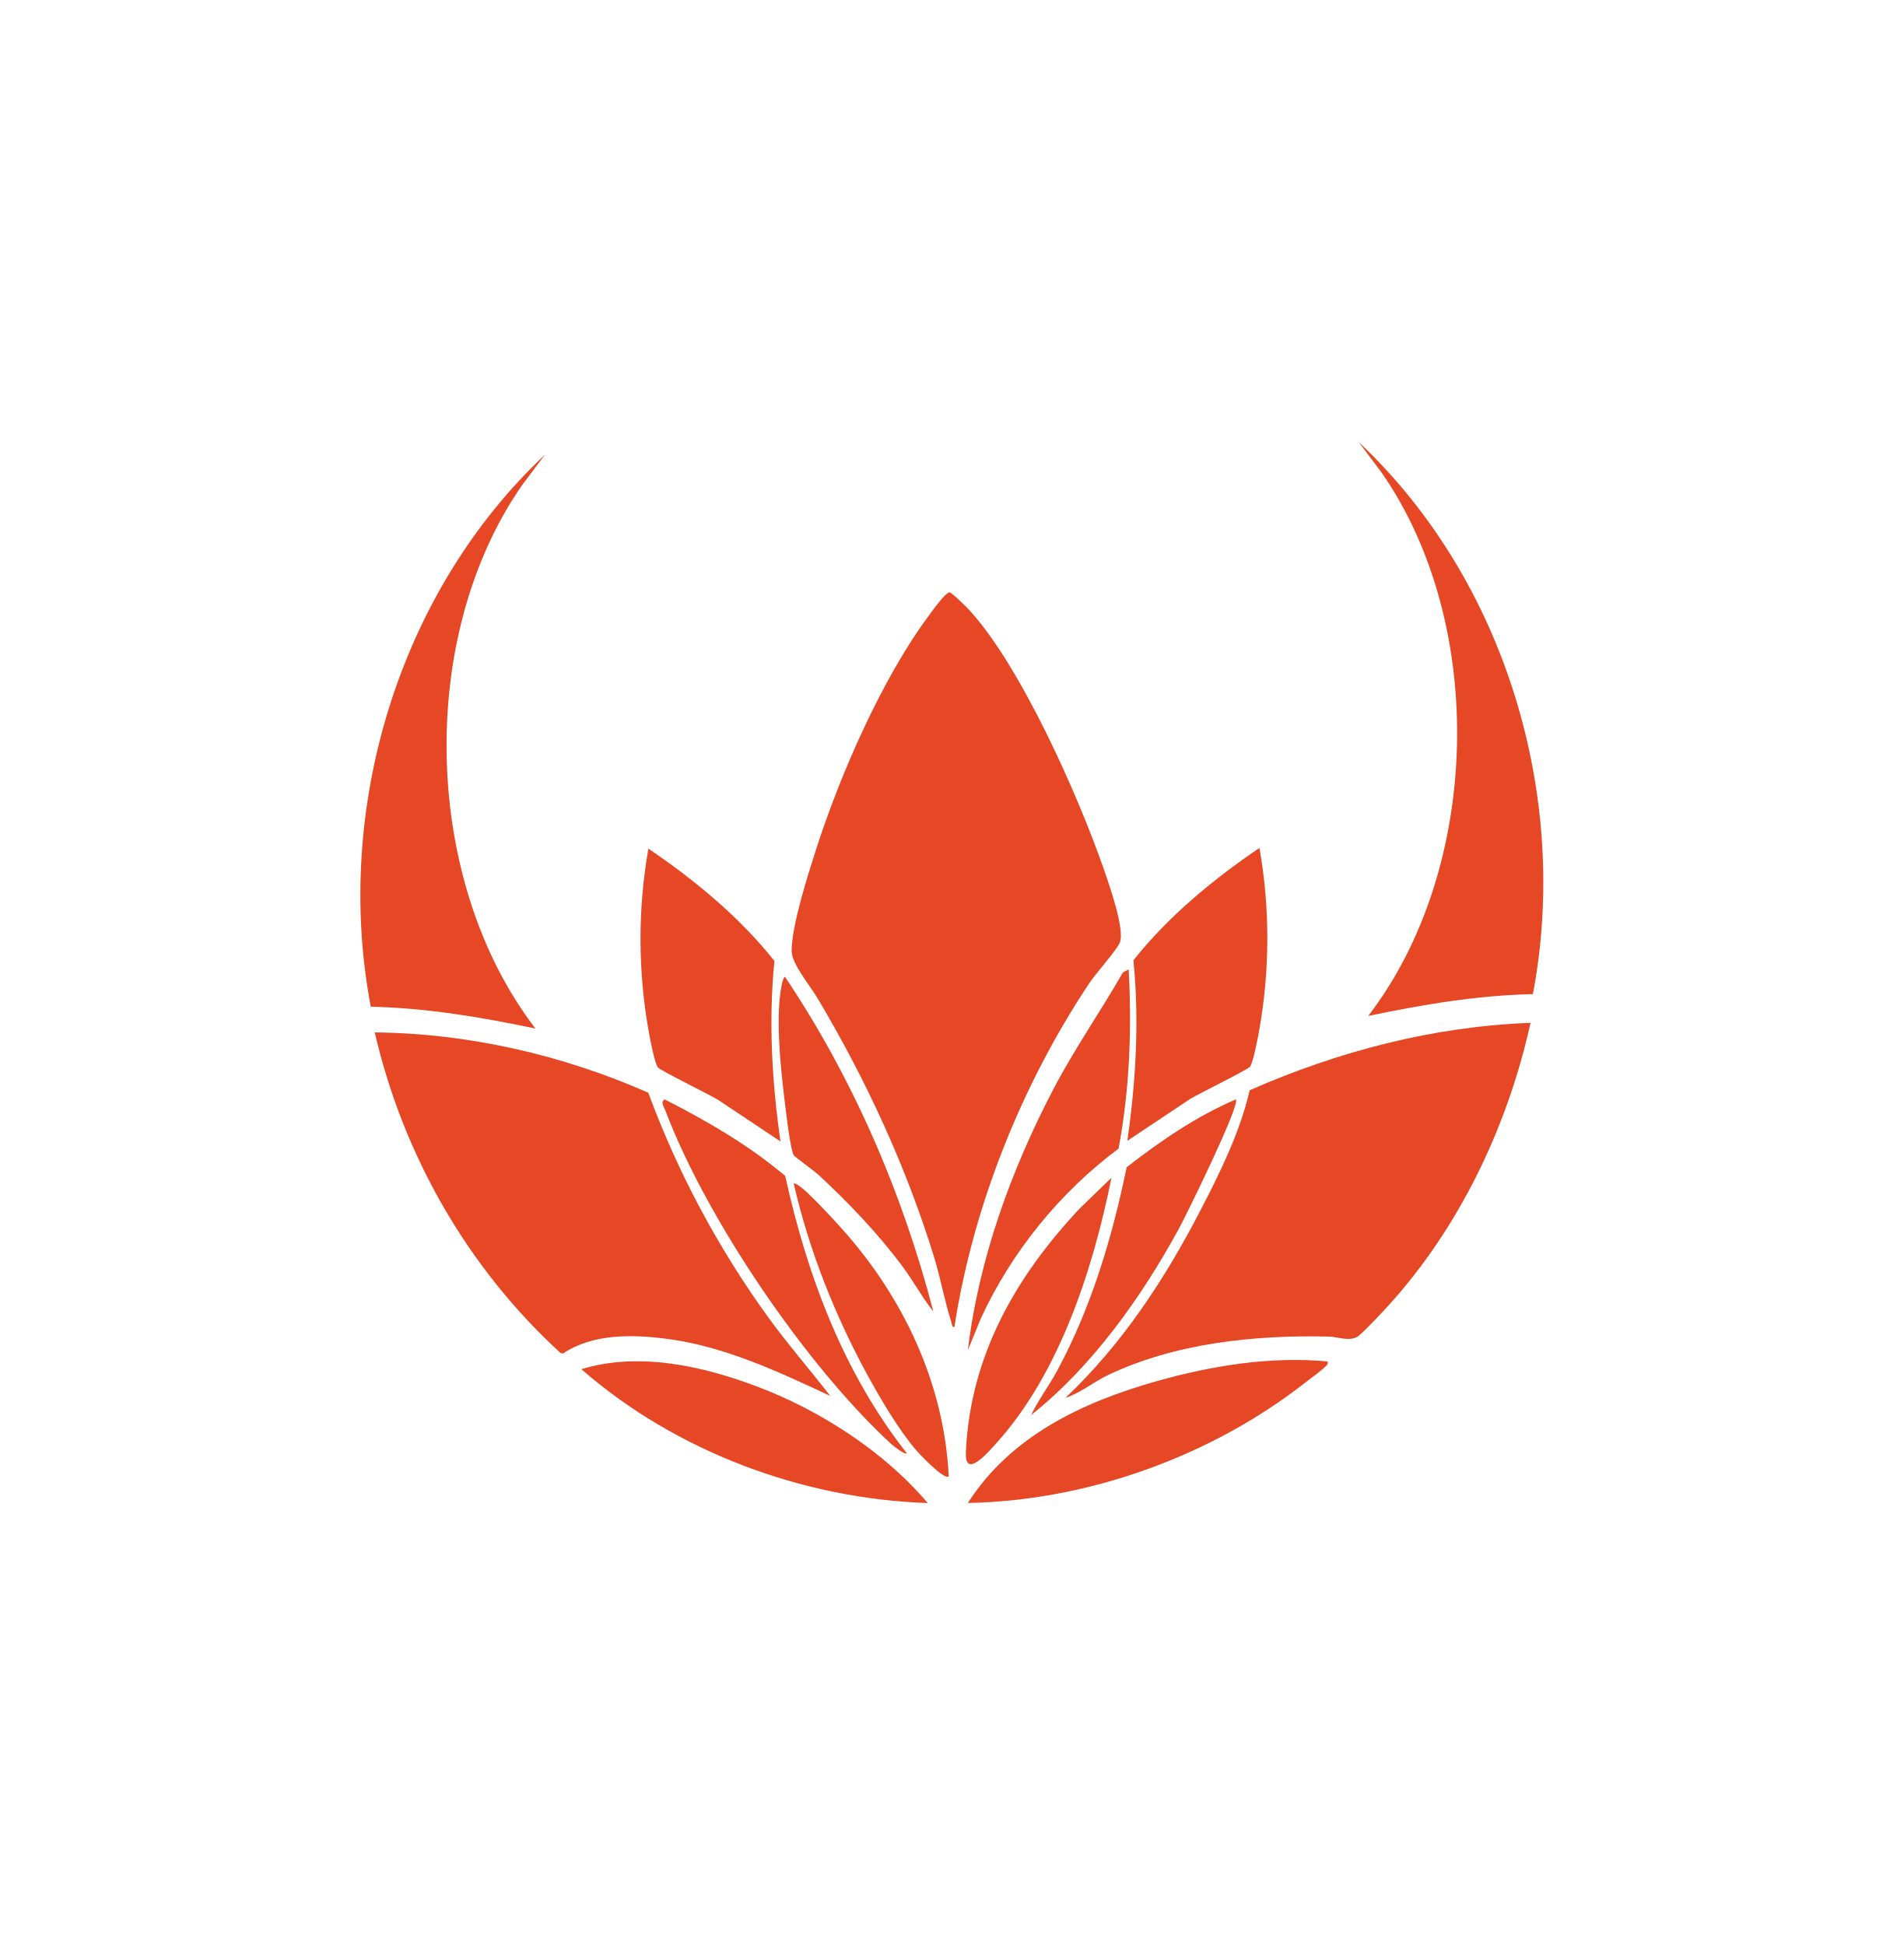
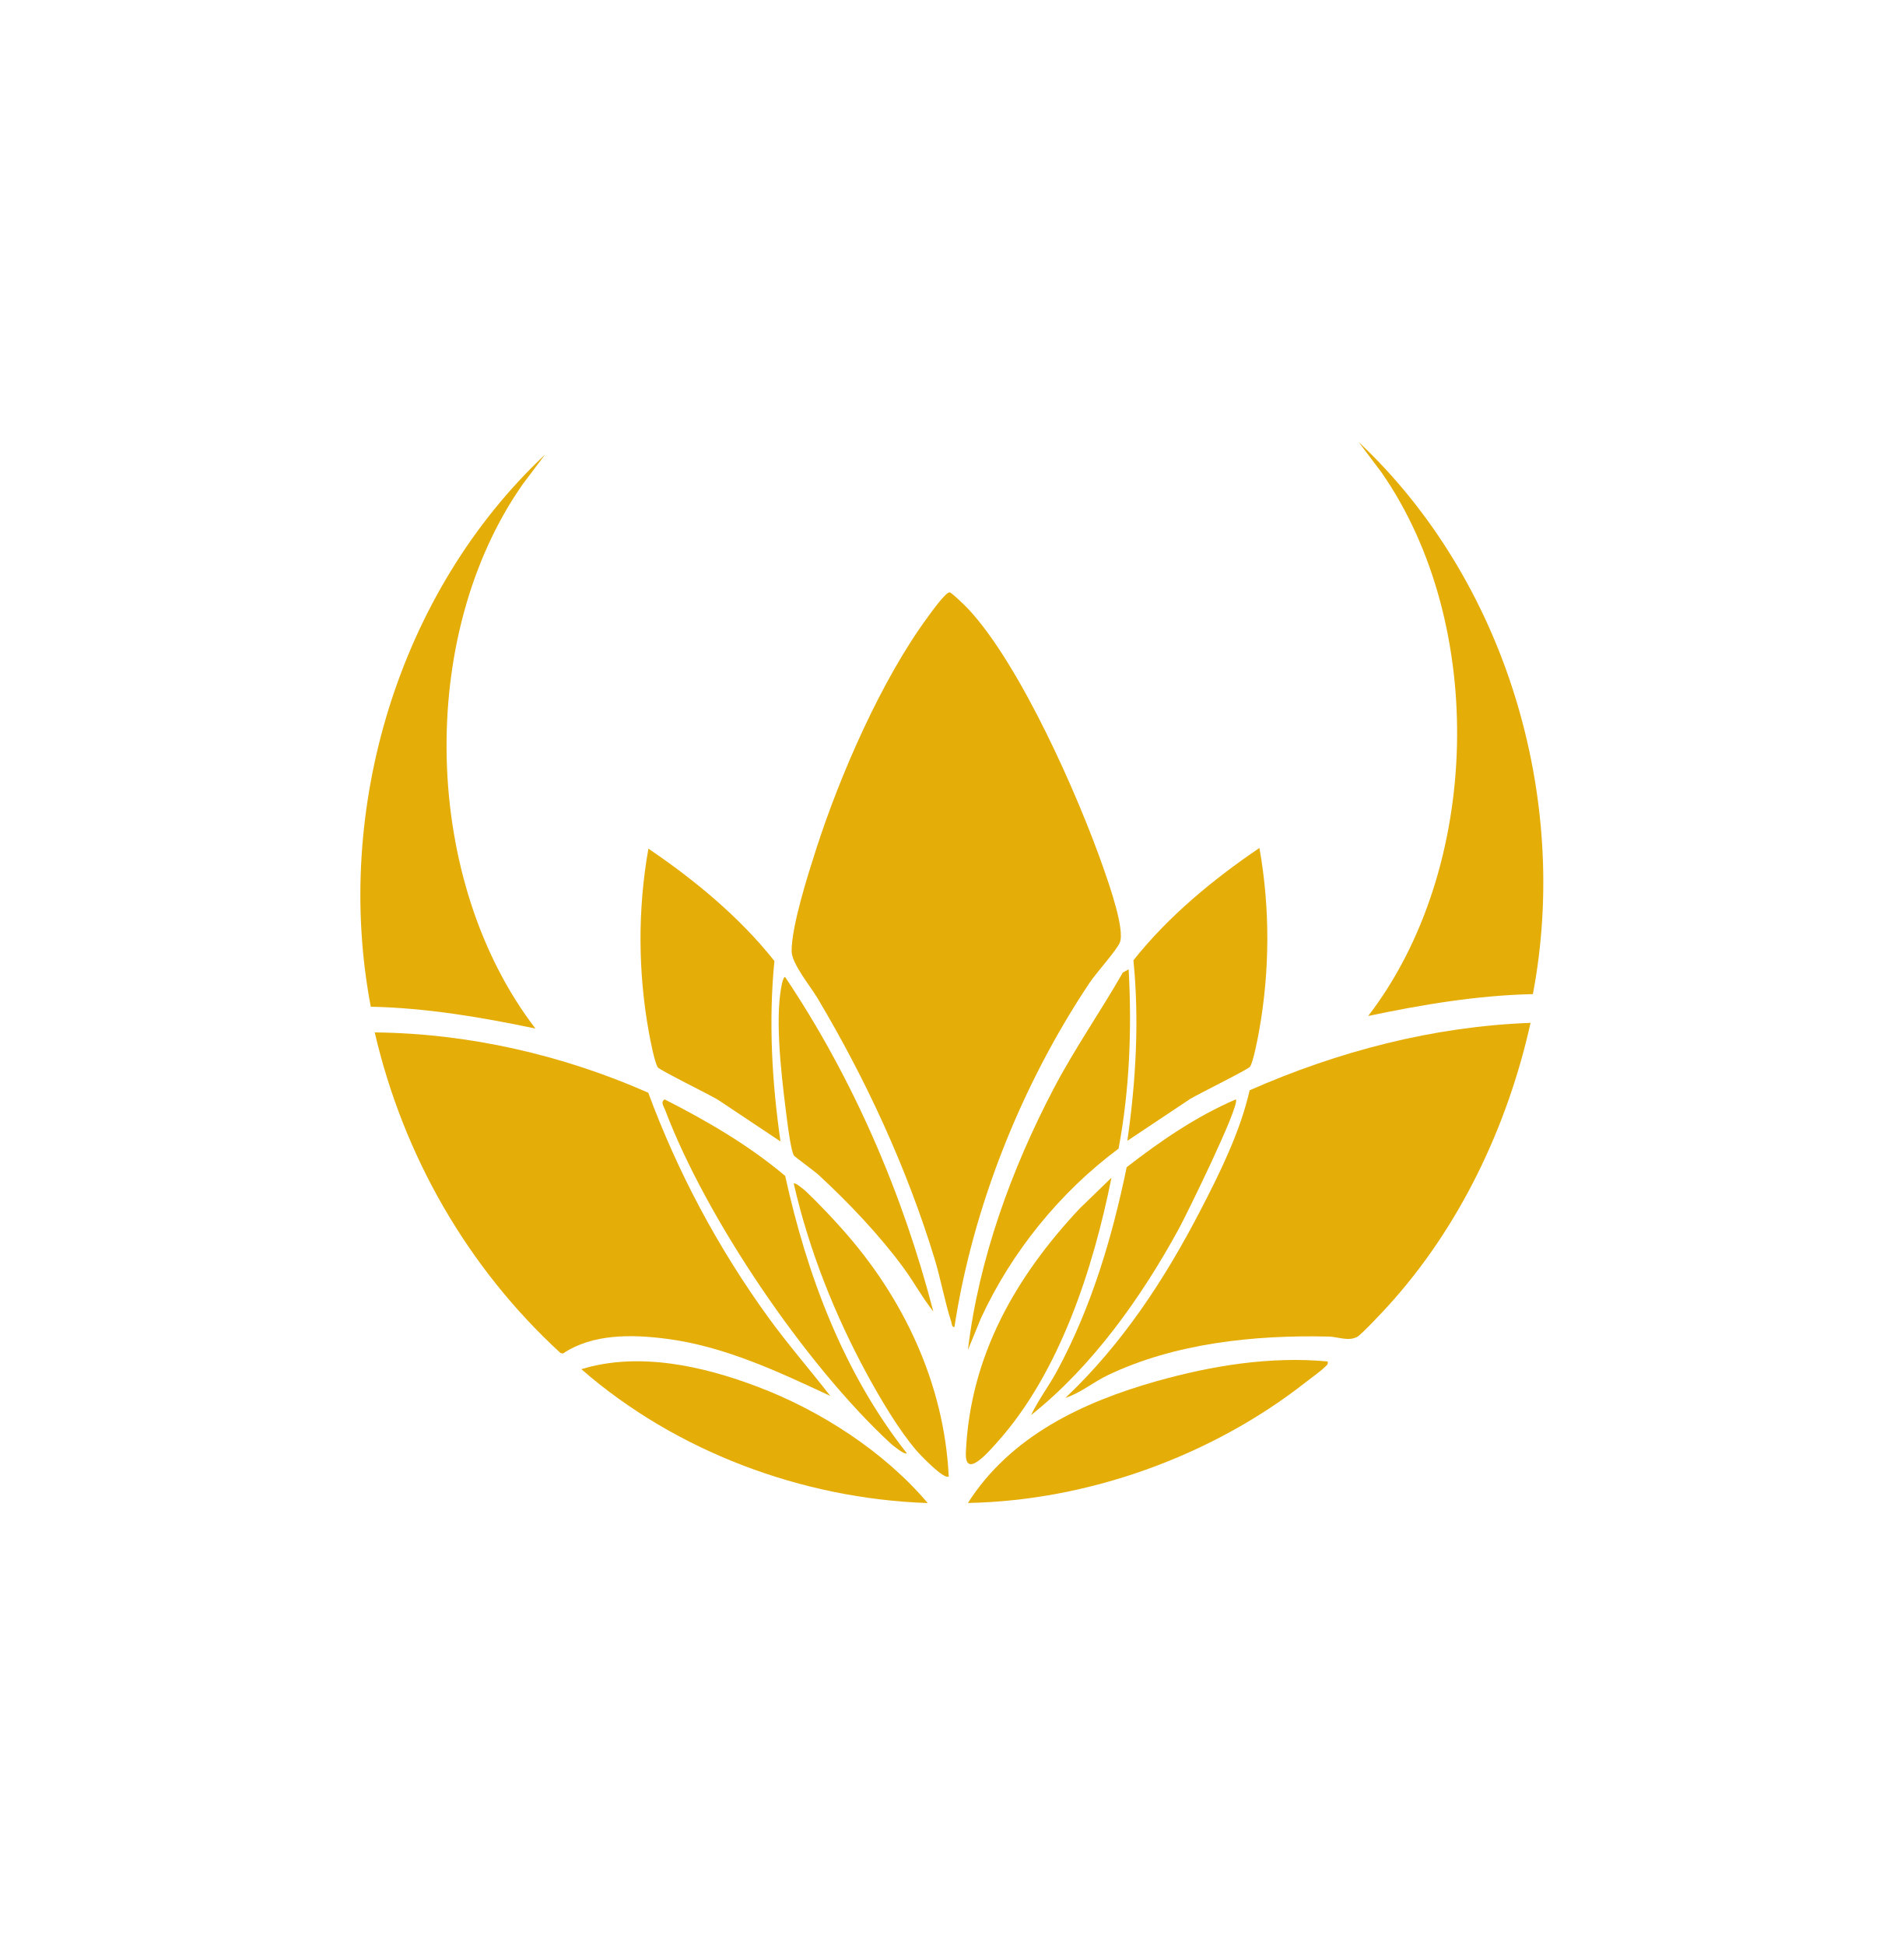
<svg xmlns="http://www.w3.org/2000/svg" id="Layer_1" version="1.1" viewBox="0 0 250.96 256.44">
  <defs>
    <style>
      .st0 {
        fill: #231f20;
      }

      .st1 {
-         fill: #e64725;
+         fill: #E5AD07;
      }

      .st2 {
        fill: #ffe67b;
      }
    </style>
  </defs>
  <g>
    <path class="st2" d="M-416.09,174.96c-.36.06-.34-.44-.43-.7-.86-2.67-1.38-5.64-2.22-8.38-3.66-11.96-9.03-23.56-15.41-34.28-.95-1.59-3.4-4.54-3.41-6.2,0-3.36,2.15-10.06,3.23-13.43,3.16-9.82,8.63-22.37,14.75-30.66.45-.61,2.29-3.21,2.85-3.21.25,0,2.22,1.92,2.53,2.27,6.83,7.38,14.43,24.55,17.78,34.18.68,1.96,2.82,8,2.13,9.71-.42,1.04-3.15,4.04-4,5.33-8.92,13.36-15.38,29.48-17.81,45.38Z" />
    <path class="st2" d="M-340.15,134.86c-3.02,13.64-9.35,26.97-18.79,37.33-.65.72-3.45,3.71-4.03,4.05-1.16.66-2.6,0-3.79-.02-9.76-.23-20.32.86-29.2,5.13-1.84.89-3.57,2.34-5.5,2.95,7.48-7.08,13.07-15.6,17.79-24.71,2.58-4.97,5.25-10.38,6.49-15.84,11.66-5.14,24.22-8.42,37.02-8.89Z" />
    <path class="st2" d="M-432.48,184.04c-6.88-3.21-13.96-6.55-21.6-7.53-4.52-.58-9.71-.69-13.63,1.95l-.33-.08c-12.26-11.26-20.71-26.03-24.48-42.26,12.37.12,24.8,2.98,36.06,7.95,3.88,10.5,9.16,20.38,15.7,29.45,2.61,3.62,5.55,6.99,8.28,10.51Z" />
    <path class="st2" d="M-471.33,135.61c-7.15-1.5-14.37-2.72-21.71-2.88-4.95-26.03,3.66-54.65,22.97-72.79l-2.98,3.96c-14,20.06-13.19,52.31,1.72,71.71Z" />
    <path class="st2" d="M-439.04,150.49l-8.25-5.5c-1.14-.69-7.65-3.89-7.91-4.26-.41-.58-1.01-3.67-1.17-4.57-1.45-7.99-1.49-16.28-.07-24.27,6.09,4.13,12.02,9.02,16.61,14.81-.78,7.94-.33,15.91.8,23.78Z" />
    <path class="st2" d="M-393.28,150.4l8.25-5.5c1.14-.69,7.65-3.89,7.91-4.26.41-.58,1.01-3.67,1.17-4.57,1.45-7.99,1.49-16.28.07-24.27-6.09,4.13-12.02,9.02-16.61,14.81.78,7.94.33,15.91-.8,23.78Z" />
    <path class="st2" d="M-366.89,179.5c.1.42-.14.51-.38.75-.64.62-1.78,1.42-2.53,2.01-12.42,9.74-28.69,15.6-44.51,15.9,5.63-8.83,15.13-13.31,24.92-16.07,7.26-2.04,14.95-3.29,22.5-2.59Z" />
    <path class="st2" d="M-419.62,198.17c-16.54-.56-33.23-6.8-45.66-17.65,7.58-2.32,16.04-.42,23.27,2.33,8.28,3.14,16.67,8.56,22.39,15.32Z" />
    <path class="st2" d="M-394.46,151.44c-7.72,5.75-14.08,13.58-18.14,22.35l-1.72,4.2c1.42-11.98,5.74-23.84,11.31-34.47,2.76-5.27,6.17-10.14,9.11-15.29l.77-.43c.43,7.89.13,15.86-1.33,23.64Z" />
    <path class="st2" d="M-422.39,191.61c-.28.24-1.88-1.07-2.18-1.35-11.19-10.36-24.26-29.61-29.65-43.88-.18-.49-.67-1.08-.08-1.43,5.6,2.85,11.08,6.03,15.89,10.09,2.89,13.12,7.68,25.94,16.03,36.56Z" />
    <path class="st2" d="M-418.86,172.94c-1.45-1.82-2.56-3.89-3.94-5.77-3.17-4.33-7.26-8.61-11.2-12.26-.49-.46-3.18-2.4-3.28-2.59-.32-.6-.65-2.91-.76-3.72-.66-5.06-1.68-12.74-1.01-17.65.05-.39.29-2.15.63-2.14,8.97,13.4,15.49,28.51,19.55,44.14Z" />
    <path class="st2" d="M-379,144.95c.64.68-6.57,15.33-7.52,17.07-4.93,9.03-11.39,18.13-19.47,24.55.96-2.02,2.35-3.83,3.41-5.8,4.53-8.38,7.27-17.57,9.19-26.88,4.46-3.46,9.19-6.71,14.39-8.94Z" />
    <path class="st2" d="M-395.4,155.29c-2.39,11.94-6.84,25.75-15.13,34.94-1.07,1.18-4.22,4.9-4.06,1.25.56-12.69,6.55-23.14,15.02-32.16l4.16-4.03Z" />
    <path class="st2" d="M-416.84,194.64c-.56.58-3.84-2.9-4.28-3.41-2.33-2.72-4.72-6.78-6.45-9.95-4.27-7.83-7.72-16.51-9.71-25.23.19-.2,1.41.84,1.61,1.03,1.46,1.37,3.47,3.5,4.82,5.02,8.04,9.01,13.4,20.33,14,32.54Z" />
    <path class="st2" d="M-361.55,133.95c7.15-1.5,14.37-2.72,21.71-2.88,4.95-26.03-3.66-54.65-22.97-72.79l2.98,3.96c14,20.06,13.19,52.31-1.72,71.71Z" />
  </g>
  <g>
    <path class="st0" d="M-145.13,174.96c-.36.06-.34-.44-.43-.7-.86-2.67-1.38-5.64-2.22-8.38-3.66-11.96-9.03-23.56-15.41-34.28-.95-1.59-3.4-4.54-3.41-6.2,0-3.36,2.15-10.06,3.23-13.43,3.16-9.82,8.63-22.37,14.75-30.66.45-.61,2.29-3.21,2.85-3.21.25,0,2.22,1.92,2.53,2.27,6.83,7.38,14.43,24.55,17.78,34.18.68,1.96,2.82,8,2.13,9.71-.42,1.04-3.15,4.04-4,5.33-8.92,13.36-15.38,29.48-17.81,45.38Z" />
    <path class="st0" d="M-69.19,134.86c-3.02,13.64-9.35,26.97-18.79,37.33-.65.72-3.45,3.71-4.03,4.05-1.16.66-2.6,0-3.79-.02-9.76-.23-20.32.86-29.2,5.13-1.84.89-3.57,2.34-5.5,2.95,7.48-7.08,13.07-15.6,17.79-24.71,2.58-4.97,5.25-10.38,6.49-15.84,11.66-5.14,24.22-8.42,37.02-8.89Z" />
    <path class="st0" d="M-161.52,184.04c-6.88-3.21-13.96-6.55-21.6-7.53-4.52-.58-9.71-.69-13.63,1.95l-.33-.08c-12.26-11.26-20.71-26.03-24.48-42.26,12.37.12,24.8,2.98,36.06,7.95,3.88,10.5,9.16,20.38,15.7,29.45,2.61,3.62,5.55,6.99,8.28,10.51Z" />
    <path class="st0" d="M-200.37,135.61c-7.15-1.5-14.37-2.72-21.71-2.88-4.95-26.03,3.66-54.65,22.97-72.79l-2.98,3.96c-14,20.06-13.19,52.31,1.72,71.71Z" />
    <path class="st0" d="M-168.08,150.49l-8.25-5.5c-1.14-.69-7.65-3.89-7.91-4.26-.41-.58-1.01-3.67-1.17-4.57-1.45-7.99-1.49-16.28-.07-24.27,6.09,4.13,12.02,9.02,16.61,14.81-.78,7.94-.33,15.91.8,23.78Z" />
    <path class="st0" d="M-122.32,150.4l8.25-5.5c1.14-.69,7.65-3.89,7.91-4.26.41-.58,1.01-3.67,1.17-4.57,1.45-7.99,1.49-16.28.07-24.27-6.09,4.13-12.02,9.02-16.61,14.81.78,7.94.33,15.91-.8,23.78Z" />
    <path class="st0" d="M-95.93,179.5c.1.42-.14.51-.38.75-.64.62-1.78,1.42-2.53,2.01-12.42,9.74-28.69,15.6-44.51,15.9,5.63-8.83,15.13-13.31,24.92-16.07,7.26-2.04,14.95-3.29,22.5-2.59Z" />
    <path class="st0" d="M-148.66,198.17c-16.54-.56-33.23-6.8-45.66-17.65,7.58-2.32,16.04-.42,23.27,2.33,8.28,3.14,16.67,8.56,22.39,15.32Z" />
    <path class="st0" d="M-123.5,151.44c-7.72,5.75-14.08,13.58-18.14,22.35l-1.72,4.2c1.42-11.98,5.74-23.84,11.31-34.47,2.76-5.27,6.17-10.14,9.11-15.29l.77-.43c.43,7.89.13,15.86-1.33,23.64Z" />
    <path class="st0" d="M-151.43,191.61c-.28.24-1.88-1.07-2.18-1.35-11.19-10.36-24.26-29.61-29.65-43.88-.18-.49-.67-1.08-.08-1.43,5.6,2.85,11.08,6.03,15.89,10.09,2.89,13.12,7.68,25.94,16.03,36.56Z" />
    <path class="st0" d="M-147.9,172.94c-1.45-1.82-2.56-3.89-3.94-5.77-3.17-4.33-7.26-8.61-11.2-12.26-.49-.46-3.18-2.4-3.28-2.59-.32-.6-.65-2.91-.76-3.72-.66-5.06-1.68-12.74-1.01-17.65.05-.39.29-2.15.63-2.14,8.97,13.4,15.49,28.51,19.55,44.14Z" />
    <path class="st0" d="M-108.04,144.95c.64.68-6.57,15.33-7.52,17.07-4.93,9.03-11.39,18.13-19.47,24.55.96-2.02,2.35-3.83,3.41-5.8,4.53-8.38,7.27-17.57,9.19-26.88,4.46-3.46,9.19-6.71,14.39-8.94Z" />
    <path class="st0" d="M-124.44,155.29c-2.39,11.94-6.84,25.75-15.13,34.94-1.07,1.18-4.22,4.9-4.06,1.25.56-12.69,6.55-23.14,15.02-32.16l4.16-4.03Z" />
    <path class="st0" d="M-145.88,194.64c-.56.58-3.84-2.9-4.28-3.41-2.33-2.72-4.72-6.78-6.45-9.95-4.27-7.83-7.72-16.51-9.71-25.23.19-.2,1.41.84,1.61,1.03,1.46,1.37,3.47,3.5,4.82,5.02,8.04,9.01,13.4,20.33,14,32.54Z" />
    <path class="st0" d="M-90.59,133.95c7.15-1.5,14.37-2.72,21.71-2.88,4.95-26.03-3.66-54.65-22.97-72.79l2.98,3.96c14,20.06,13.19,52.31-1.72,71.71Z" />
  </g>
  <g>
    <path class="st0" d="M-145.13,174.96c-.36.06-.34-.44-.43-.7-.86-2.67-1.38-5.64-2.22-8.38-3.66-11.96-9.03-23.56-15.41-34.28-.95-1.59-3.4-4.54-3.41-6.2,0-3.36,2.15-10.06,3.23-13.43,3.16-9.82,8.63-22.37,14.75-30.66.45-.61,2.29-3.21,2.85-3.21.25,0,2.22,1.92,2.53,2.27,6.83,7.38,14.43,24.55,17.78,34.18.68,1.96,2.82,8,2.13,9.71-.42,1.04-3.15,4.04-4,5.33-8.92,13.36-15.38,29.48-17.81,45.38Z" />
    <path class="st0" d="M-69.19,134.86c-3.02,13.64-9.35,26.97-18.79,37.33-.65.72-3.45,3.71-4.03,4.05-1.16.66-2.6,0-3.79-.02-9.76-.23-20.32.86-29.2,5.13-1.84.89-3.57,2.34-5.5,2.95,7.48-7.08,13.07-15.6,17.79-24.71,2.58-4.97,5.25-10.38,6.49-15.84,11.66-5.14,24.22-8.42,37.02-8.89Z" />
    <path class="st0" d="M-161.52,184.04c-6.88-3.21-13.96-6.55-21.6-7.53-4.52-.58-9.71-.69-13.63,1.95l-.33-.08c-12.26-11.26-20.71-26.03-24.48-42.26,12.37.12,24.8,2.98,36.06,7.95,3.88,10.5,9.16,20.38,15.7,29.45,2.61,3.62,5.55,6.99,8.28,10.51Z" />
    <path class="st0" d="M-200.37,135.61c-7.15-1.5-14.37-2.72-21.71-2.88-4.95-26.03,3.66-54.65,22.97-72.79l-2.98,3.96c-14,20.06-13.19,52.31,1.72,71.71Z" />
    <path class="st0" d="M-168.08,150.49l-8.25-5.5c-1.14-.69-7.65-3.89-7.91-4.26-.41-.58-1.01-3.67-1.17-4.57-1.45-7.99-1.49-16.28-.07-24.27,6.09,4.13,12.02,9.02,16.61,14.81-.78,7.94-.33,15.91.8,23.78Z" />
    <path class="st0" d="M-122.32,150.4l8.25-5.5c1.14-.69,7.65-3.89,7.91-4.26.41-.58,1.01-3.67,1.17-4.57,1.45-7.99,1.49-16.28.07-24.27-6.09,4.13-12.02,9.02-16.61,14.81.78,7.94.33,15.91-.8,23.78Z" />
    <path class="st0" d="M-95.93,179.5c.1.42-.14.51-.38.75-.64.62-1.78,1.42-2.53,2.01-12.42,9.74-28.69,15.6-44.51,15.9,5.63-8.83,15.13-13.31,24.92-16.07,7.26-2.04,14.95-3.29,22.5-2.59Z" />
    <path class="st0" d="M-148.66,198.17c-16.54-.56-33.23-6.8-45.66-17.65,7.58-2.32,16.04-.42,23.27,2.33,8.28,3.14,16.67,8.56,22.39,15.32Z" />
    <path class="st0" d="M-123.5,151.44c-7.72,5.75-14.08,13.58-18.14,22.35l-1.72,4.2c1.42-11.98,5.74-23.84,11.31-34.47,2.76-5.27,6.17-10.14,9.11-15.29l.77-.43c.43,7.89.13,15.86-1.33,23.64Z" />
    <path class="st0" d="M-151.43,191.61c-.28.24-1.88-1.07-2.18-1.35-11.19-10.36-24.26-29.61-29.65-43.88-.18-.49-.67-1.08-.08-1.43,5.6,2.85,11.08,6.03,15.89,10.09,2.89,13.12,7.68,25.94,16.03,36.56Z" />
    <path class="st0" d="M-147.9,172.94c-1.45-1.82-2.56-3.89-3.94-5.77-3.17-4.33-7.26-8.61-11.2-12.26-.49-.46-3.18-2.4-3.28-2.59-.32-.6-.65-2.91-.76-3.72-.66-5.06-1.68-12.74-1.01-17.65.05-.39.29-2.15.63-2.14,8.97,13.4,15.49,28.51,19.55,44.14Z" />
    <path class="st0" d="M-108.04,144.95c.64.68-6.57,15.33-7.52,17.07-4.93,9.03-11.39,18.13-19.47,24.55.96-2.02,2.35-3.83,3.41-5.8,4.53-8.38,7.27-17.57,9.19-26.88,4.46-3.46,9.19-6.71,14.39-8.94Z" />
    <path class="st0" d="M-124.44,155.29c-2.39,11.94-6.84,25.75-15.13,34.94-1.07,1.18-4.22,4.9-4.06,1.25.56-12.69,6.55-23.14,15.02-32.16l4.16-4.03Z" />
    <path class="st0" d="M-145.88,194.64c-.56.58-3.84-2.9-4.28-3.41-2.33-2.72-4.72-6.78-6.45-9.95-4.27-7.83-7.72-16.51-9.71-25.23.19-.2,1.41.84,1.61,1.03,1.46,1.37,3.47,3.5,4.82,5.02,8.04,9.01,13.4,20.33,14,32.54Z" />
    <path class="st0" d="M-90.59,133.95c7.15-1.5,14.37-2.72,21.71-2.88,4.95-26.03-3.66-54.65-22.97-72.79l2.98,3.96c14,20.06,13.19,52.31-1.72,71.71Z" />
  </g>
  <g>
    <path class="st1" d="M125.83,174.96c-.36.06-.34-.44-.43-.7-.86-2.67-1.38-5.64-2.22-8.38-3.66-11.96-9.03-23.56-15.41-34.28-.95-1.59-3.4-4.54-3.41-6.2,0-3.36,2.15-10.06,3.23-13.43,3.16-9.82,8.63-22.37,14.75-30.66.45-.61,2.29-3.21,2.85-3.21.25,0,2.22,1.92,2.53,2.27,6.83,7.38,14.43,24.55,17.78,34.18.68,1.96,2.82,8,2.13,9.71-.42,1.04-3.15,4.04-4,5.33-8.92,13.36-15.38,29.48-17.81,45.38Z" />
    <path class="st1" d="M201.77,134.86c-3.02,13.64-9.35,26.97-18.79,37.33-.65.72-3.45,3.71-4.03,4.05-1.16.66-2.6,0-3.79-.02-9.76-.23-20.32.86-29.2,5.13-1.84.89-3.57,2.34-5.5,2.95,7.48-7.08,13.07-15.6,17.79-24.71,2.58-4.97,5.25-10.38,6.49-15.84,11.66-5.14,24.22-8.42,37.02-8.89Z" />
    <path class="st1" d="M109.44,184.04c-6.88-3.21-13.96-6.55-21.6-7.53-4.52-.58-9.71-.69-13.63,1.95l-.33-.08c-12.26-11.26-20.71-26.03-24.48-42.26,12.37.12,24.8,2.98,36.06,7.95,3.88,10.5,9.16,20.38,15.7,29.45,2.61,3.62,5.55,6.99,8.28,10.51Z" />
    <path class="st1" d="M70.59,135.61c-7.15-1.5-14.37-2.72-21.71-2.88-4.95-26.03,3.66-54.65,22.97-72.79l-2.98,3.96c-14,20.06-13.19,52.31,1.72,71.71Z" />
    <path class="st1" d="M102.88,150.49l-8.25-5.5c-1.14-.69-7.65-3.89-7.91-4.26-.41-.58-1.01-3.67-1.17-4.57-1.45-7.99-1.49-16.28-.07-24.27,6.09,4.13,12.02,9.02,16.61,14.81-.78,7.94-.33,15.91.8,23.78Z" />
    <path class="st1" d="M148.63,150.4l8.25-5.5c1.14-.69,7.65-3.89,7.91-4.26.41-.58,1.01-3.67,1.17-4.57,1.45-7.99,1.49-16.28.07-24.27-6.09,4.13-12.02,9.02-16.61,14.81.78,7.94.33,15.91-.8,23.78Z" />
    <path class="st1" d="M175.02,179.5c.1.42-.14.51-.38.75-.64.62-1.78,1.42-2.53,2.01-12.42,9.74-28.69,15.6-44.51,15.9,5.63-8.83,15.13-13.31,24.92-16.07,7.26-2.04,14.95-3.29,22.5-2.59Z" />
    <path class="st1" d="M122.3,198.17c-16.54-.56-33.23-6.8-45.66-17.65,7.58-2.32,16.04-.42,23.27,2.33,8.28,3.14,16.67,8.56,22.39,15.32Z" />
    <path class="st1" d="M147.46,151.44c-7.72,5.75-14.08,13.58-18.14,22.35l-1.72,4.2c1.42-11.98,5.74-23.84,11.31-34.47,2.76-5.27,6.17-10.14,9.11-15.29l.77-.43c.43,7.89.13,15.86-1.33,23.64Z" />
    <path class="st1" d="M119.53,191.61c-.28.24-1.88-1.07-2.18-1.35-11.19-10.36-24.26-29.61-29.65-43.88-.18-.49-.67-1.08-.08-1.43,5.6,2.85,11.08,6.03,15.89,10.09,2.89,13.12,7.68,25.94,16.03,36.56Z" />
    <path class="st1" d="M123.06,172.94c-1.45-1.82-2.56-3.89-3.94-5.77-3.17-4.33-7.26-8.61-11.2-12.26-.49-.46-3.18-2.4-3.28-2.59-.32-.6-.65-2.91-.76-3.72-.66-5.06-1.68-12.74-1.01-17.65.05-.39.29-2.15.63-2.14,8.97,13.4,15.49,28.51,19.55,44.14Z" />
    <path class="st1" d="M162.92,144.95c.64.68-6.57,15.33-7.52,17.07-4.93,9.03-11.39,18.13-19.47,24.55.96-2.02,2.35-3.83,3.41-5.8,4.53-8.38,7.27-17.57,9.19-26.88,4.46-3.46,9.19-6.71,14.39-8.94Z" />
    <path class="st1" d="M146.52,155.29c-2.39,11.94-6.84,25.75-15.13,34.94-1.07,1.18-4.22,4.9-4.06,1.25.56-12.69,6.55-23.14,15.02-32.16l4.16-4.03Z" />
    <path class="st1" d="M125.08,194.64c-.56.58-3.84-2.9-4.28-3.41-2.33-2.72-4.72-6.78-6.45-9.95-4.27-7.83-7.72-16.51-9.71-25.23.19-.2,1.41.84,1.61,1.03,1.46,1.37,3.47,3.5,4.82,5.02,8.04,9.01,13.4,20.33,14,32.54Z" />
    <path class="st1" d="M180.37,133.95c7.15-1.5,14.37-2.72,21.71-2.88,4.95-26.03-3.66-54.65-22.97-72.79l2.98,3.96c14,20.06,13.19,52.31-1.72,71.71Z" />
  </g>
</svg>
